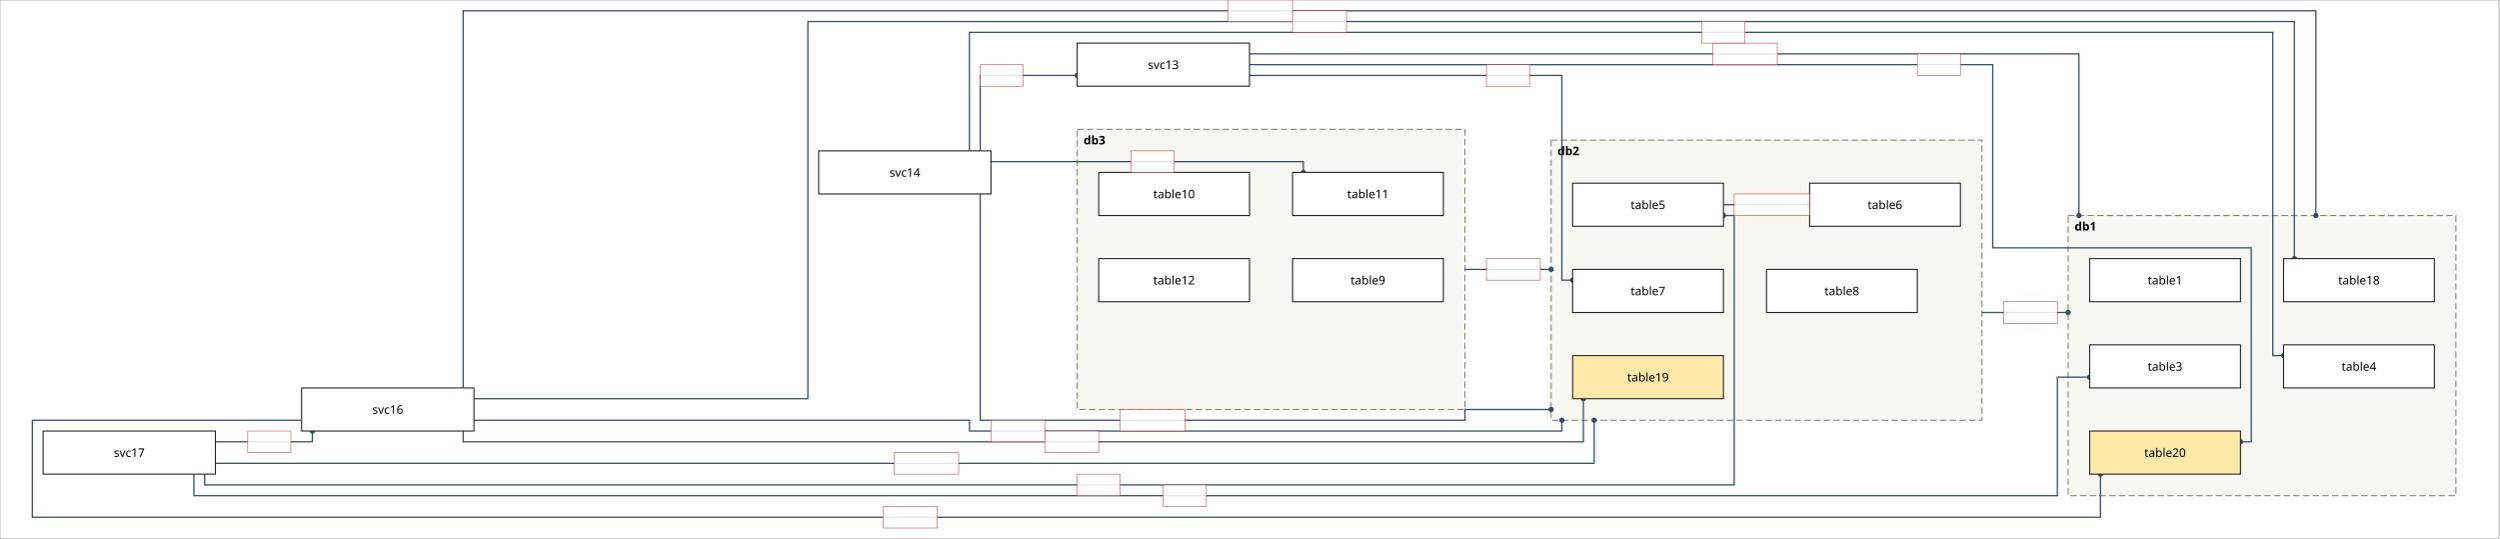
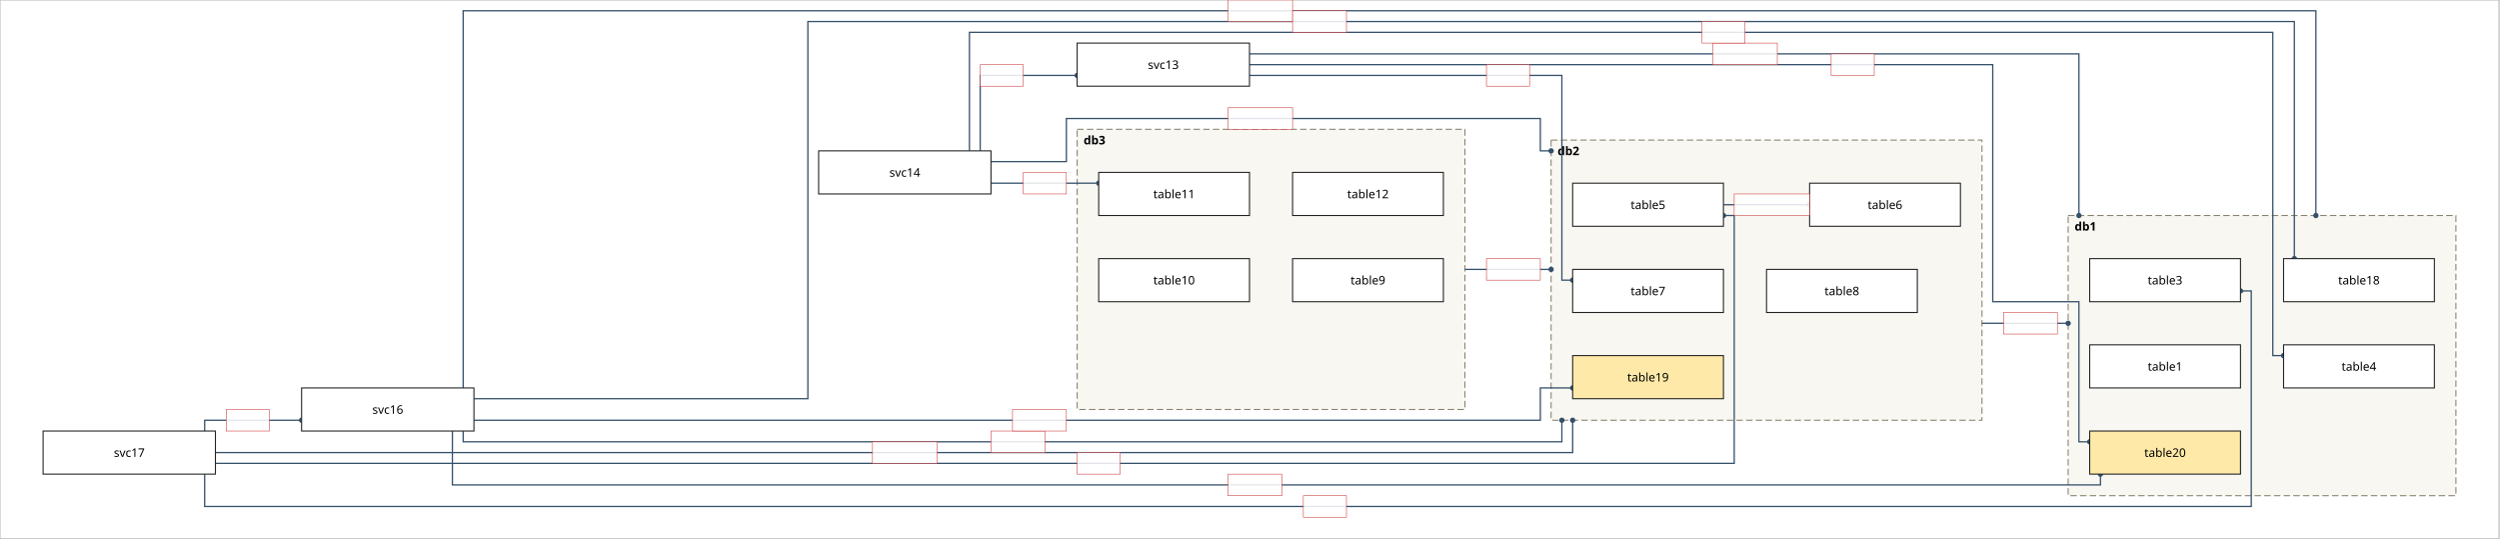
<svg xmlns="http://www.w3.org/2000/svg" width="2320" height="500" viewBox="0 0 2320 500" font-family="sans-serif" font-size="11">
  <rect width="100%" height="100%" fill="#fff" stroke="#bbb" />
  <rect x="1920" y="200" width="360" height="260" fill="#f3f1ea" fill-opacity="0.6" stroke="#8a8370" stroke-dasharray="6 3" />
  <text x="1926" y="214" font-weight="bold">db1</text>
  <rect x="1440" y="130" width="400" height="260" fill="#f3f1ea" fill-opacity="0.6" stroke="#8a8370" stroke-dasharray="6 3" />
  <text x="1446" y="144" font-weight="bold">db2</text>
  <rect x="1000" y="120" width="360" height="260" fill="#f3f1ea" fill-opacity="0.6" stroke="#8a8370" stroke-dasharray="6 3" />
  <text x="1006" y="134" font-weight="bold">db3</text>
  <polyline points="1600,190 1680,190" fill="none" stroke="#35506b" stroke-width="1.2" />
  <circle cx="1680" cy="190" r="2.5" fill="#35506b" />
-   <polyline points="1840,290 1920,290" fill="none" stroke="#35506b" stroke-width="1.2" />
-   <circle cx="1920" cy="290" r="2.5" fill="#35506b" />
+   <polyline points="1840,300 1920,300" fill="none" stroke="#35506b" stroke-width="1.2" />
+   <circle cx="1920" cy="300" r="2.5" fill="#35506b" />
  <polyline points="1360,250 1440,250" fill="none" stroke="#35506b" stroke-width="1.2" />
  <circle cx="1440" cy="250" r="2.5" fill="#35506b" />
  <polyline points="1160,50 1930,50 1930,200" fill="none" stroke="#35506b" stroke-width="1.2" />
  <circle cx="1930" cy="200" r="2.5" fill="#35506b" />
-   <polyline points="1160,60 1850,60 1850,230 2090,230 2090,410 2080,410" fill="none" stroke="#35506b" stroke-width="1.2" />
-   <circle cx="2080" cy="410" r="2.5" fill="#35506b" />
+   <polyline points="1160,60 1850,60 1850,280 1930,280 1930,410 1940,410" fill="none" stroke="#35506b" stroke-width="1.2" />
+   <circle cx="1940" cy="410" r="2.5" fill="#35506b" />
  <polyline points="1160,70 1450,70 1450,260 1460,260" fill="none" stroke="#35506b" stroke-width="1.2" />
  <circle cx="1460" cy="260" r="2.5" fill="#35506b" />
  <polyline points="900,140 900,30 2110,30 2110,330 2120,330" fill="none" stroke="#35506b" stroke-width="1.2" />
  <circle cx="2120" cy="330" r="2.5" fill="#35506b" />
-   <polyline points="910,180 910,390 1360,390 1360,380 1440,380" fill="none" stroke="#35506b" stroke-width="1.2" />
-   <circle cx="1440" cy="380" r="2.5" fill="#35506b" />
-   <polyline points="920,150 1210,150 1210,160" fill="none" stroke="#35506b" stroke-width="1.2" />
-   <circle cx="1210" cy="160" r="2.5" fill="#35506b" />
+   <polyline points="920,150 990,150 990,110 1430,110 1430,140 1440,140" fill="none" stroke="#35506b" stroke-width="1.2" />
+   <circle cx="1440" cy="140" r="2.5" fill="#35506b" />
+   <polyline points="920,170 1020,170" fill="none" stroke="#35506b" stroke-width="1.2" />
+   <circle cx="1020" cy="170" r="2.5" fill="#35506b" />
  <polyline points="910,140 910,70 1000,70" fill="none" stroke="#35506b" stroke-width="1.2" />
  <circle cx="1000" cy="70" r="2.5" fill="#35506b" />
  <polyline points="430,360 430,10 2150,10 2150,200" fill="none" stroke="#35506b" stroke-width="1.2" />
  <circle cx="2150" cy="200" r="2.5" fill="#35506b" />
  <polyline points="440,370 750,370 750,20 2130,20 2130,240" fill="none" stroke="#35506b" stroke-width="1.2" />
  <circle cx="2130" cy="240" r="2.5" fill="#35506b" />
-   <polyline points="280,390 30,390 30,480 1950,480 1950,440" fill="none" stroke="#35506b" stroke-width="1.2" />
+   <polyline points="420,400 420,450 1950,450 1950,440" fill="none" stroke="#35506b" stroke-width="1.2" />
  <circle cx="1950" cy="440" r="2.5" fill="#35506b" />
-   <polyline points="440,390 900,390 900,400 1450,400 1450,390" fill="none" stroke="#35506b" stroke-width="1.2" />
+   <polyline points="430,400 430,410 1450,410 1450,390" fill="none" stroke="#35506b" stroke-width="1.2" />
  <circle cx="1450" cy="390" r="2.5" fill="#35506b" />
-   <polyline points="430,400 430,410 1470,410 1470,370" fill="none" stroke="#35506b" stroke-width="1.2" />
-   <circle cx="1470" cy="370" r="2.5" fill="#35506b" />
-   <polyline points="180,440 180,460 1910,460 1910,350 1940,350" fill="none" stroke="#35506b" stroke-width="1.2" />
-   <circle cx="1940" cy="350" r="2.5" fill="#35506b" />
-   <polyline points="200,430 1480,430 1480,390" fill="none" stroke="#35506b" stroke-width="1.2" />
-   <circle cx="1480" cy="390" r="2.5" fill="#35506b" />
-   <polyline points="190,440 190,450 1610,450 1610,200 1600,200" fill="none" stroke="#35506b" stroke-width="1.2" />
+   <polyline points="440,390 1430,390 1430,360 1460,360" fill="none" stroke="#35506b" stroke-width="1.2" />
+   <circle cx="1460" cy="360" r="2.5" fill="#35506b" />
+   <polyline points="190,440 190,470 2090,470 2090,270 2080,270" fill="none" stroke="#35506b" stroke-width="1.2" />
+   <circle cx="2080" cy="270" r="2.5" fill="#35506b" />
+   <polyline points="200,420 1460,420 1460,390" fill="none" stroke="#35506b" stroke-width="1.2" />
+   <circle cx="1460" cy="390" r="2.5" fill="#35506b" />
+   <polyline points="200,430 1610,430 1610,200 1600,200" fill="none" stroke="#35506b" stroke-width="1.2" />
  <circle cx="1600" cy="200" r="2.5" fill="#35506b" />
-   <polyline points="200,410 290,410 290,400" fill="none" stroke="#35506b" stroke-width="1.2" />
-   <circle cx="290" cy="400" r="2.5" fill="#35506b" />
-   <rect x="1940" y="240" width="140" height="40" fill="#fff" stroke="#222" />
-   <text x="2010" y="264" text-anchor="middle">table1</text>
+   <polyline points="190,400 190,390 280,390" fill="none" stroke="#35506b" stroke-width="1.2" />
+   <circle cx="280" cy="390" r="2.5" fill="#35506b" />
+   <rect x="1940" y="320" width="140" height="40" fill="#fff" stroke="#222" />
+   <text x="2010" y="344" text-anchor="middle">table1</text>
  <rect x="2120" y="240" width="140" height="40" fill="#fff" stroke="#222" />
  <text x="2190" y="264" text-anchor="middle">table18</text>
  <rect x="1940" y="400" width="140" height="40" fill="#ffe9a8" stroke="#222" />
  <text x="2010" y="424" text-anchor="middle">table20</text>
-   <rect x="1940" y="320" width="140" height="40" fill="#fff" stroke="#222" />
-   <text x="2010" y="344" text-anchor="middle">table3</text>
+   <rect x="1940" y="240" width="140" height="40" fill="#fff" stroke="#222" />
+   <text x="2010" y="264" text-anchor="middle">table3</text>
  <rect x="2120" y="320" width="140" height="40" fill="#fff" stroke="#222" />
  <text x="2190" y="344" text-anchor="middle">table4</text>
  <rect x="1460" y="330" width="140" height="40" fill="#ffe9a8" stroke="#222" />
  <text x="1530" y="354" text-anchor="middle">table19</text>
  <rect x="1460" y="170" width="140" height="40" fill="#fff" stroke="#222" />
  <text x="1530" y="194" text-anchor="middle">table5</text>
  <rect x="1680" y="170" width="140" height="40" fill="#fff" stroke="#222" />
  <text x="1750" y="194" text-anchor="middle">table6</text>
  <rect x="1460" y="250" width="140" height="40" fill="#fff" stroke="#222" />
  <text x="1530" y="274" text-anchor="middle">table7</text>
  <rect x="1640" y="250" width="140" height="40" fill="#fff" stroke="#222" />
  <text x="1710" y="274" text-anchor="middle">table8</text>
+   <rect x="1020" y="240" width="140" height="40" fill="#fff" stroke="#222" />
+   <text x="1090" y="264" text-anchor="middle">table10</text>
  <rect x="1020" y="160" width="140" height="40" fill="#fff" stroke="#222" />
-   <text x="1090" y="184" text-anchor="middle">table10</text>
+   <text x="1090" y="184" text-anchor="middle">table11</text>
  <rect x="1200" y="160" width="140" height="40" fill="#fff" stroke="#222" />
-   <text x="1270" y="184" text-anchor="middle">table11</text>
-   <rect x="1020" y="240" width="140" height="40" fill="#fff" stroke="#222" />
-   <text x="1090" y="264" text-anchor="middle">table12</text>
+   <text x="1270" y="184" text-anchor="middle">table12</text>
  <rect x="1200" y="240" width="140" height="40" fill="#fff" stroke="#222" />
  <text x="1270" y="264" text-anchor="middle">table9</text>
  <rect x="1000" y="40" width="160" height="40" fill="#fff" stroke="#222" />
  <text x="1080" y="64" text-anchor="middle">svc13</text>
  <rect x="760" y="140" width="160" height="40" fill="#fff" stroke="#222" />
  <text x="840" y="164" text-anchor="middle">svc14</text>
  <rect x="280" y="360" width="160" height="40" fill="#fff" stroke="#222" />
  <text x="360" y="384" text-anchor="middle">svc16</text>
  <rect x="40" y="400" width="160" height="40" fill="#fff" stroke="#222" />
  <text x="120" y="424" text-anchor="middle">svc17</text>
  <rect x="1610" y="180" width="70" height="20" fill="#fff" fill-opacity="0.85" stroke="#c33" stroke-width="0.5" />
-   <rect x="1860" y="280" width="50" height="20" fill="#fff" fill-opacity="0.85" stroke="#c33" stroke-width="0.5" />
+   <rect x="1860" y="290" width="50" height="20" fill="#fff" fill-opacity="0.85" stroke="#c33" stroke-width="0.5" />
  <rect x="1380" y="240" width="50" height="20" fill="#fff" fill-opacity="0.85" stroke="#c33" stroke-width="0.5" />
  <rect x="1590" y="40" width="60" height="20" fill="#fff" fill-opacity="0.85" stroke="#c33" stroke-width="0.5" />
-   <rect x="1780" y="50" width="40" height="20" fill="#fff" fill-opacity="0.85" stroke="#c33" stroke-width="0.5" />
+   <rect x="1700" y="50" width="40" height="20" fill="#fff" fill-opacity="0.85" stroke="#c33" stroke-width="0.5" />
  <rect x="1380" y="60" width="40" height="20" fill="#fff" fill-opacity="0.85" stroke="#c33" stroke-width="0.5" />
  <rect x="1580" y="20" width="40" height="20" fill="#fff" fill-opacity="0.85" stroke="#c33" stroke-width="0.5" />
-   <rect x="1040" y="380" width="60" height="20" fill="#fff" fill-opacity="0.85" stroke="#c33" stroke-width="0.5" />
-   <rect x="1050" y="140" width="40" height="20" fill="#fff" fill-opacity="0.85" stroke="#c33" stroke-width="0.5" />
+   <rect x="1140" y="100" width="60" height="20" fill="#fff" fill-opacity="0.85" stroke="#c33" stroke-width="0.5" />
+   <rect x="950" y="160" width="40" height="20" fill="#fff" fill-opacity="0.85" stroke="#c33" stroke-width="0.5" />
  <rect x="910" y="60" width="40" height="20" fill="#fff" fill-opacity="0.85" stroke="#c33" stroke-width="0.5" />
  <rect x="1140" y="0" width="60" height="20" fill="#fff" fill-opacity="0.85" stroke="#c33" stroke-width="0.5" />
  <rect x="1200" y="10" width="50" height="20" fill="#fff" fill-opacity="0.85" stroke="#c33" stroke-width="0.5" />
-   <rect x="820" y="470" width="50" height="20" fill="#fff" fill-opacity="0.85" stroke="#c33" stroke-width="0.5" />
-   <rect x="920" y="390" width="50" height="20" fill="#fff" fill-opacity="0.85" stroke="#c33" stroke-width="0.5" />
-   <rect x="970" y="400" width="50" height="20" fill="#fff" fill-opacity="0.85" stroke="#c33" stroke-width="0.5" />
-   <rect x="1080" y="450" width="40" height="20" fill="#fff" fill-opacity="0.85" stroke="#c33" stroke-width="0.5" />
-   <rect x="830" y="420" width="60" height="20" fill="#fff" fill-opacity="0.85" stroke="#c33" stroke-width="0.5" />
-   <rect x="1000" y="440" width="40" height="20" fill="#fff" fill-opacity="0.85" stroke="#c33" stroke-width="0.5" />
-   <rect x="230" y="400" width="40" height="20" fill="#fff" fill-opacity="0.85" stroke="#c33" stroke-width="0.5" />
+   <rect x="1140" y="440" width="50" height="20" fill="#fff" fill-opacity="0.85" stroke="#c33" stroke-width="0.5" />
+   <rect x="920" y="400" width="50" height="20" fill="#fff" fill-opacity="0.85" stroke="#c33" stroke-width="0.5" />
+   <rect x="940" y="380" width="50" height="20" fill="#fff" fill-opacity="0.85" stroke="#c33" stroke-width="0.5" />
+   <rect x="1210" y="460" width="40" height="20" fill="#fff" fill-opacity="0.85" stroke="#c33" stroke-width="0.5" />
+   <rect x="810" y="410" width="60" height="20" fill="#fff" fill-opacity="0.85" stroke="#c33" stroke-width="0.5" />
+   <rect x="1000" y="420" width="40" height="20" fill="#fff" fill-opacity="0.85" stroke="#c33" stroke-width="0.5" />
+   <rect x="210" y="380" width="40" height="20" fill="#fff" fill-opacity="0.85" stroke="#c33" stroke-width="0.5" />
</svg>
